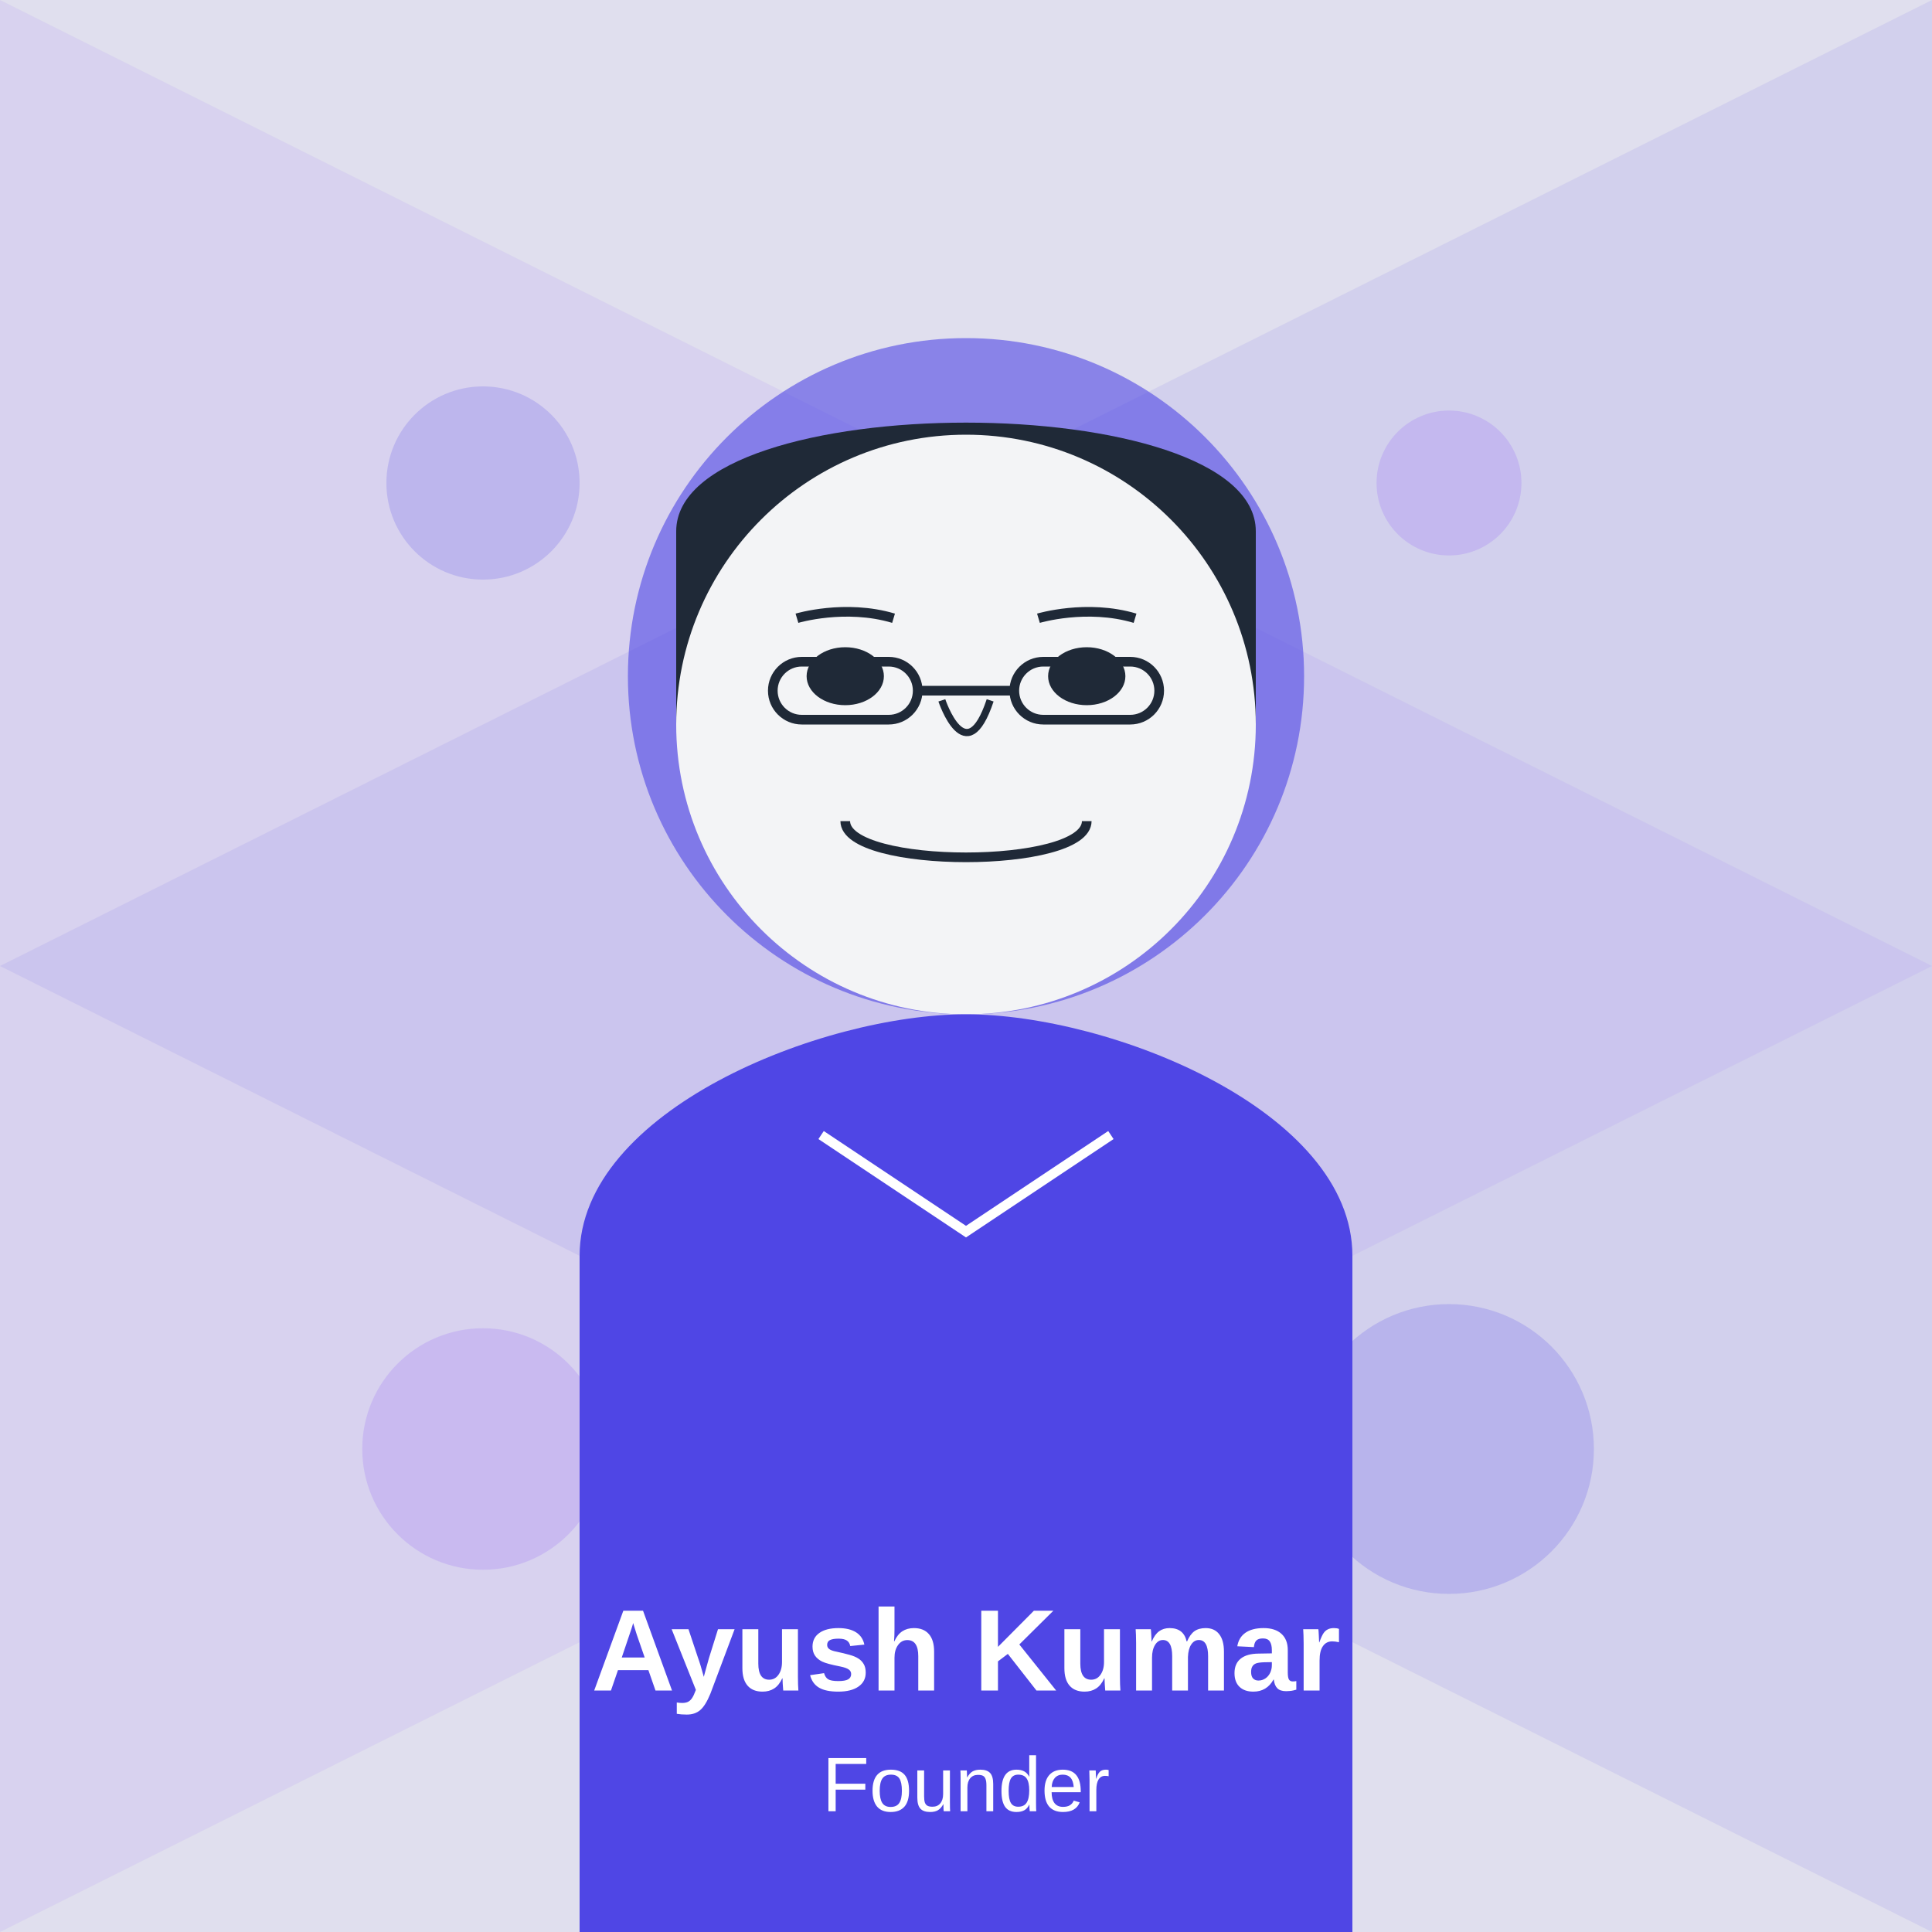
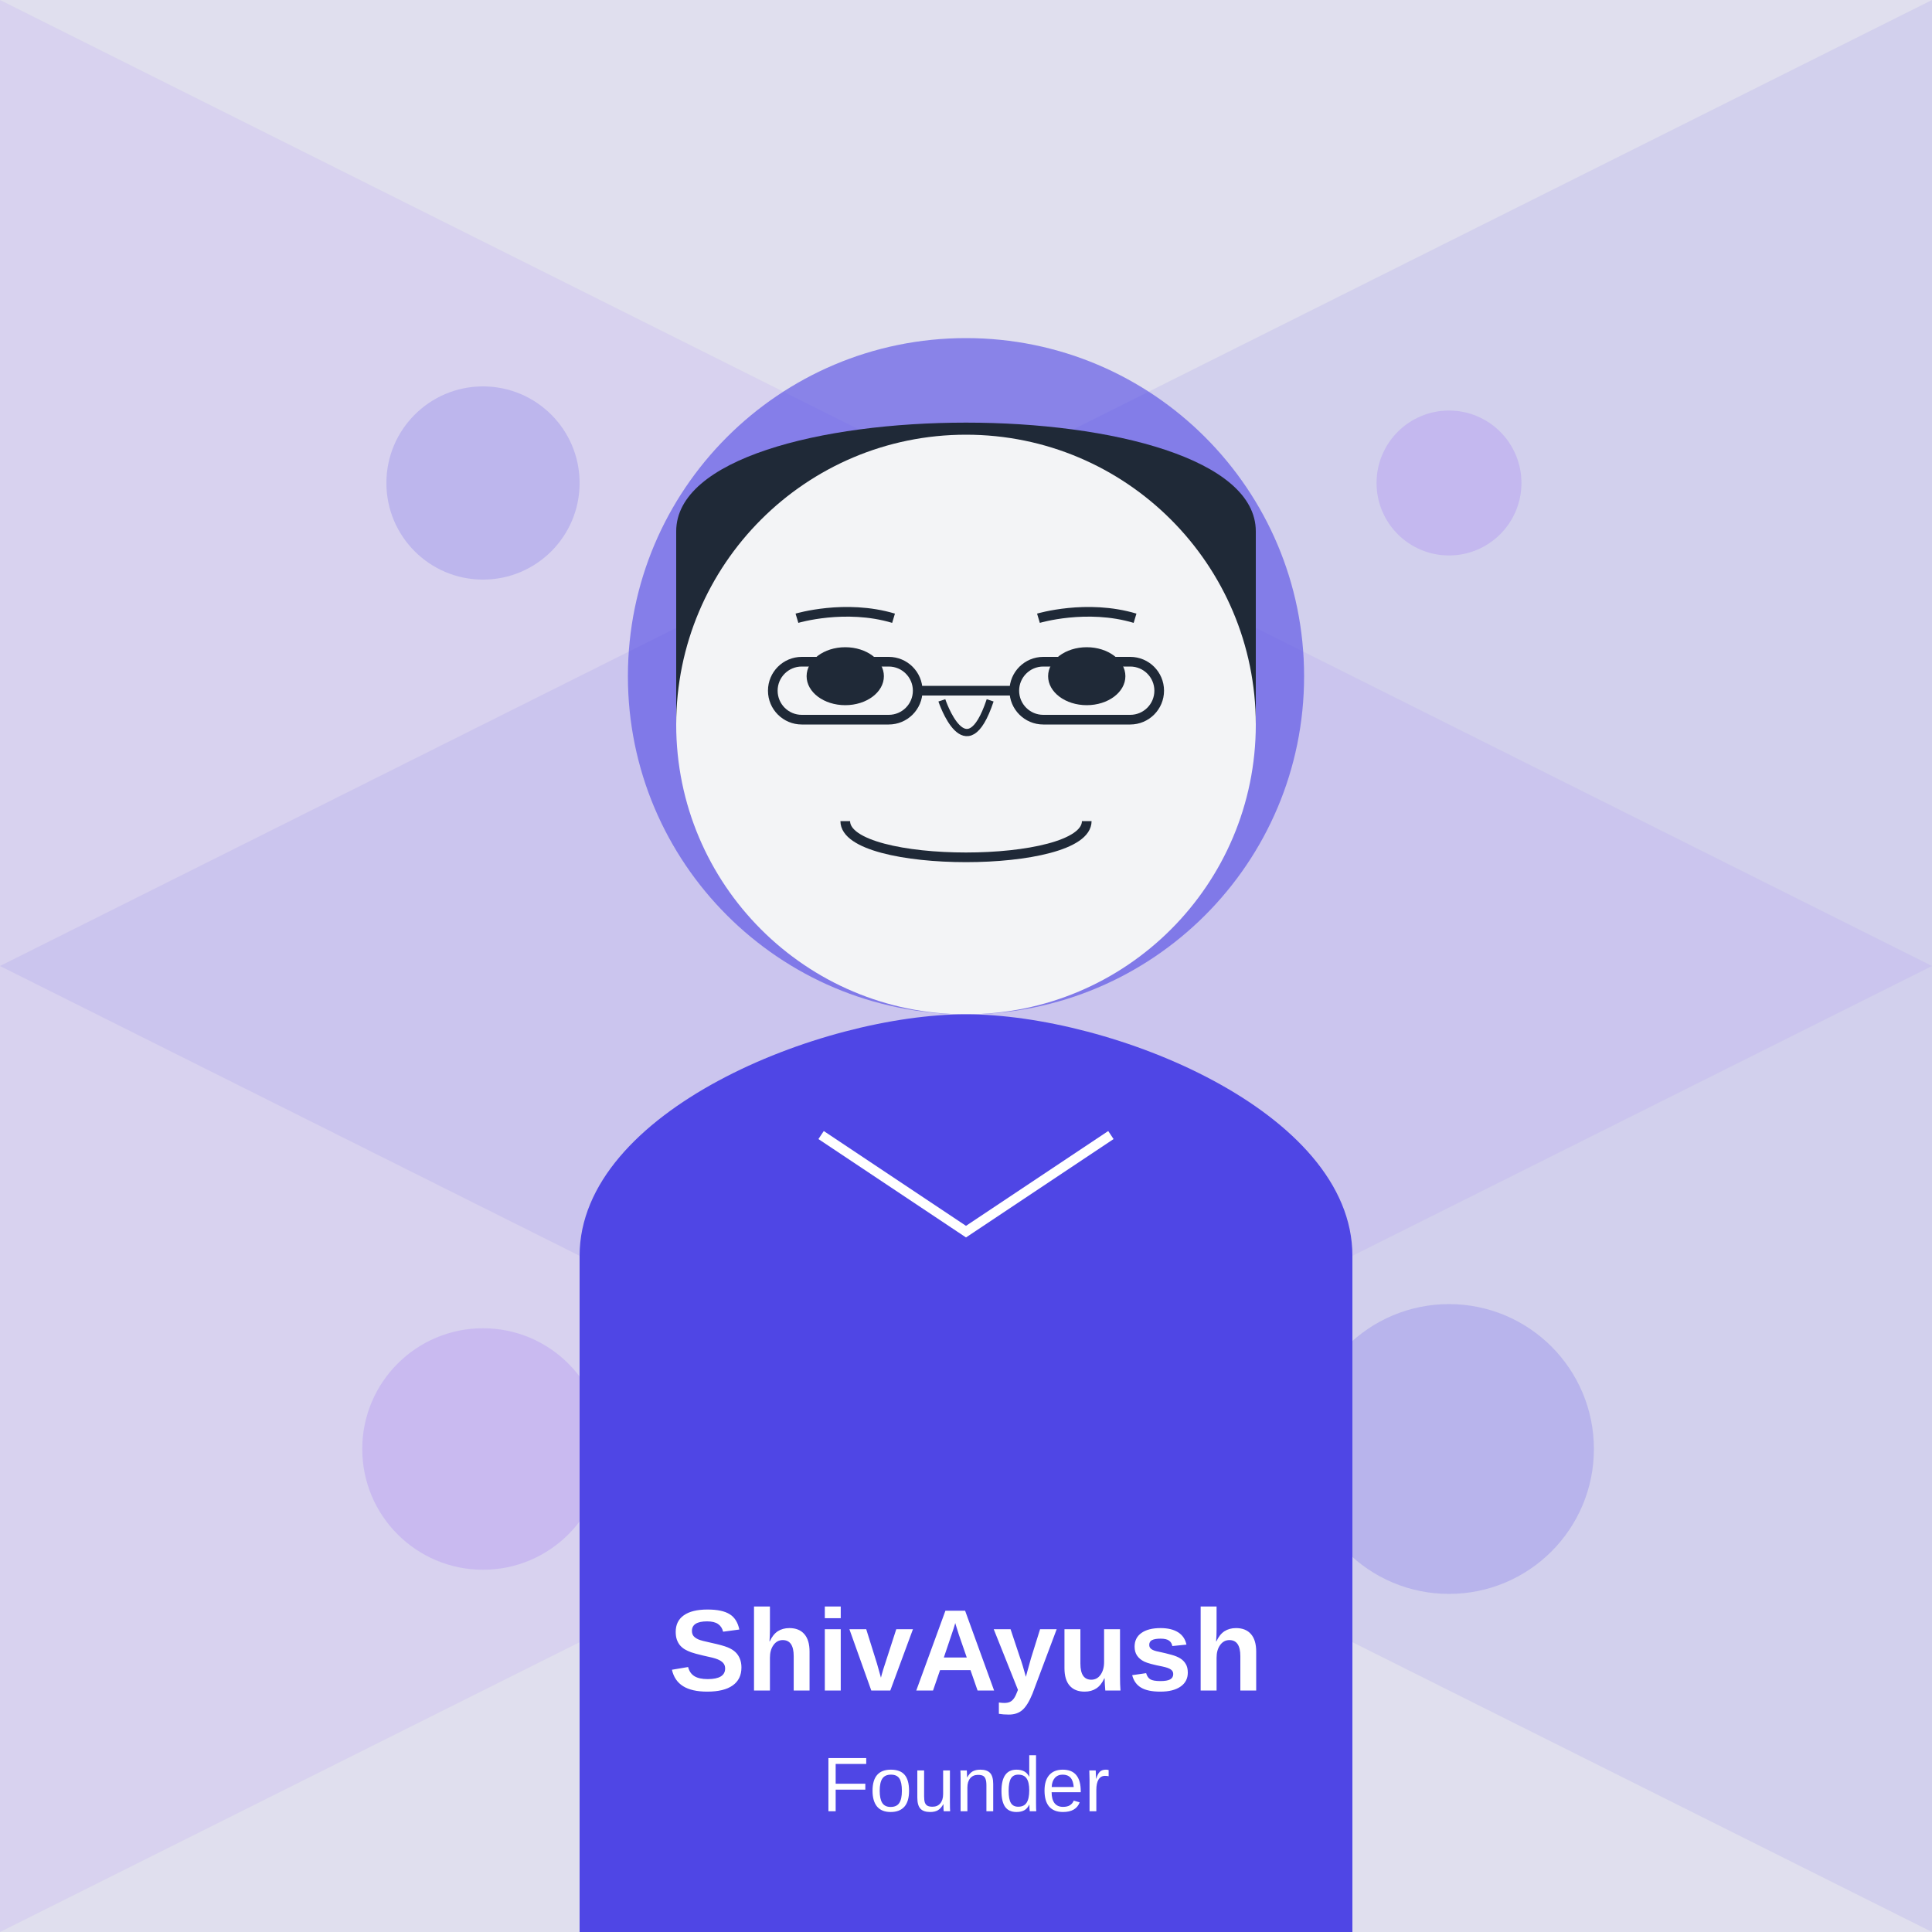
<svg xmlns="http://www.w3.org/2000/svg" width="400" height="400" viewBox="0 0 400 400" fill="none">
  <rect width="400" height="400" fill="#4f46e5" opacity="0.1" />
  <path d="M0,200 L400,0 L400,400 L0,200 Z" fill="#4f46e5" opacity="0.1" />
  <path d="M400,200 L0,0 L0,400 L400,200 Z" fill="#8b5cf6" opacity="0.1" />
  <circle cx="100" cy="100" r="20" fill="#4f46e5" opacity="0.2" />
  <circle cx="300" cy="100" r="15" fill="#8b5cf6" opacity="0.2" />
  <circle cx="100" cy="300" r="25" fill="#8b5cf6" opacity="0.2" />
  <circle cx="300" cy="300" r="30" fill="#4f46e5" opacity="0.2" />
  <circle cx="200" cy="140" r="70" fill="#4f46e5" opacity="0.6" />
  <path d="M140,110 C140,80 260,80 260,110 L260,150 C260,150 250,130 200,130 C150,130 140,150 140,150 Z" fill="#1f2937" />
  <circle cx="200" cy="150" r="60" fill="#f3f4f6" />
  <ellipse cx="175" cy="140" rx="8" ry="6" fill="#1f2937" />
  <ellipse cx="225" cy="140" rx="8" ry="6" fill="#1f2937" />
  <path d="M165,128 C165,128 175,125 185,128" stroke="#1f2937" stroke-width="2" fill="none" />
  <path d="M215,128 C215,128 225,125 235,128" stroke="#1f2937" stroke-width="2" fill="none" />
  <path d="M175,170 C175,180 225,180 225,170" stroke="#1f2937" stroke-width="2" fill="none" />
  <path d="M195,145 C195,145 200,160 205,145" stroke="#1f2937" stroke-width="1.5" fill="none" />
  <path d="M120,400 L120,260 C120,230 170,210 200,210 C230,210 280,230 280,260 L280,400 Z" fill="#4f46e5" />
  <path d="M170,235 L200,255 L230,235" stroke="#ffffff" stroke-width="2" fill="none" />
  <rect x="160" y="137" width="30" height="12" rx="6" fill="none" stroke="#1f2937" stroke-width="2" />
  <rect x="210" y="137" width="30" height="12" rx="6" fill="none" stroke="#1f2937" stroke-width="2" />
  <line x1="190" y1="143" x2="210" y2="143" stroke="#1f2937" stroke-width="2" />
-   <text x="200" y="350" font-family="Arial, sans-serif" font-size="24" fill="#ffffff" text-anchor="middle" font-weight="bold">Ayush Kumar</text>
+   <text x="200" y="350" font-family="Arial, sans-serif" font-size="24" fill="#ffffff" text-anchor="middle" font-weight="bold">ShivAyush</text>
  <text x="200" y="375" font-family="Arial, sans-serif" font-size="16" fill="#ffffff" text-anchor="middle">Founder</text>
</svg>
